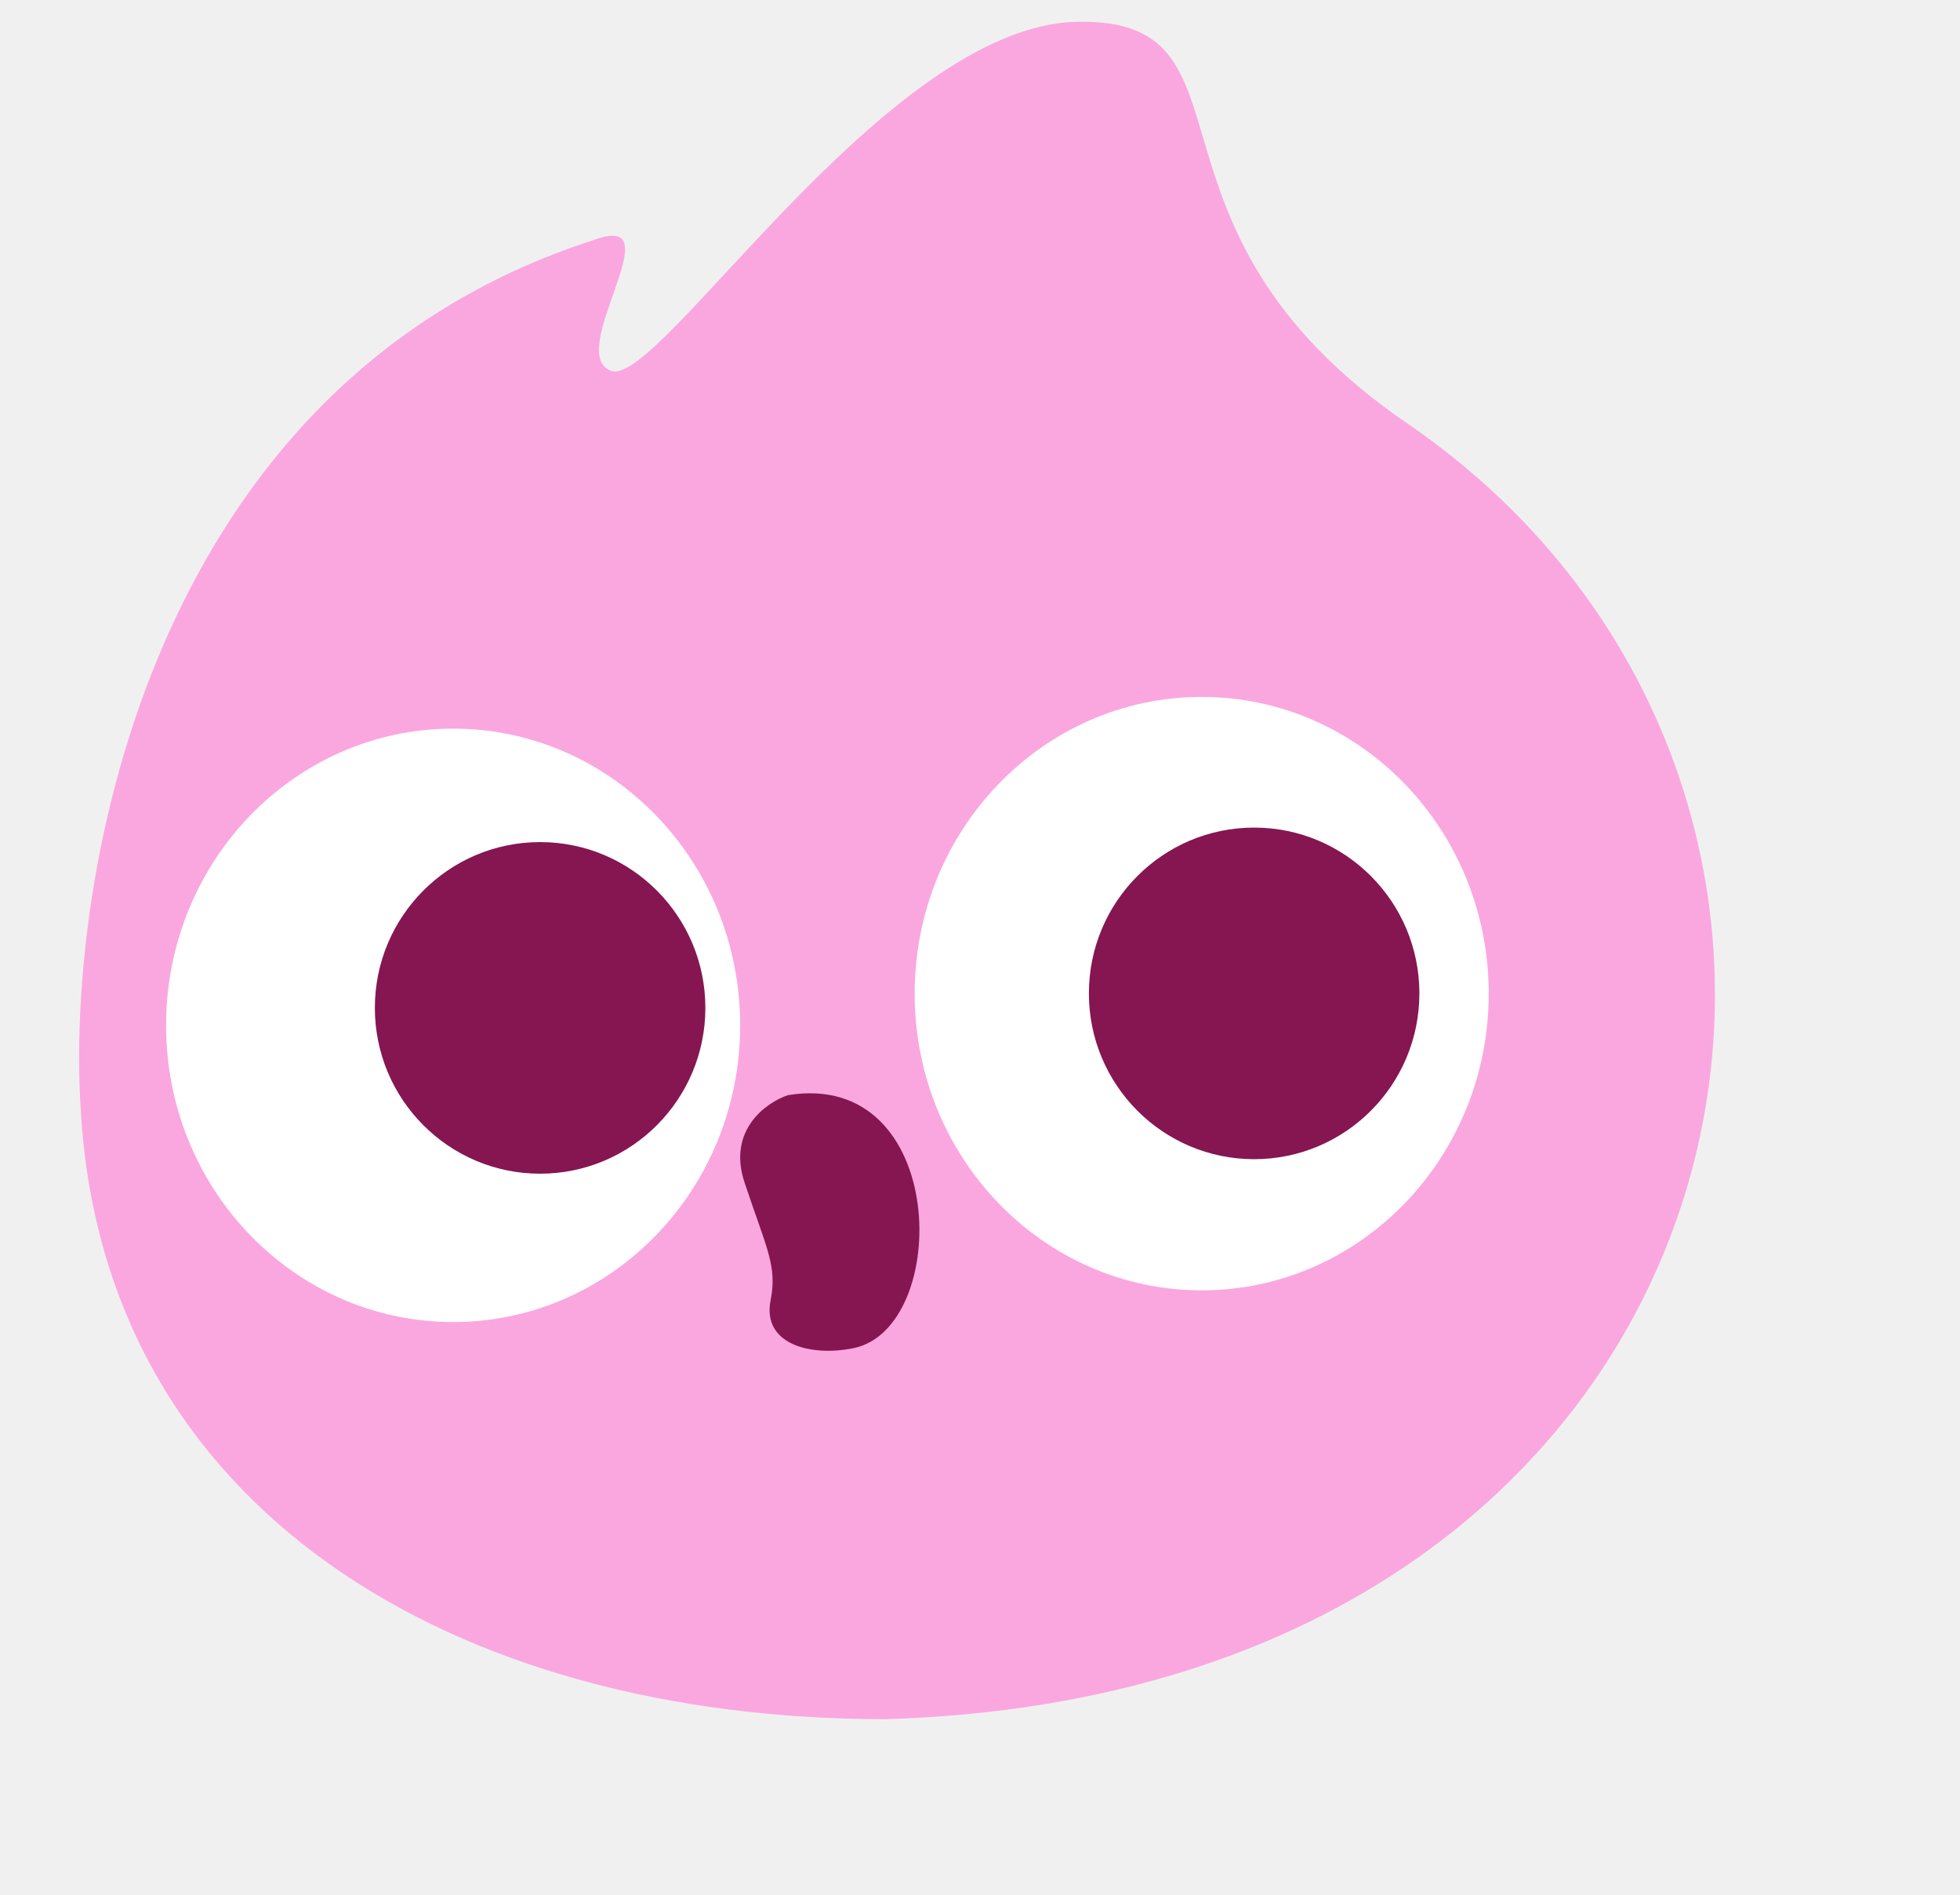
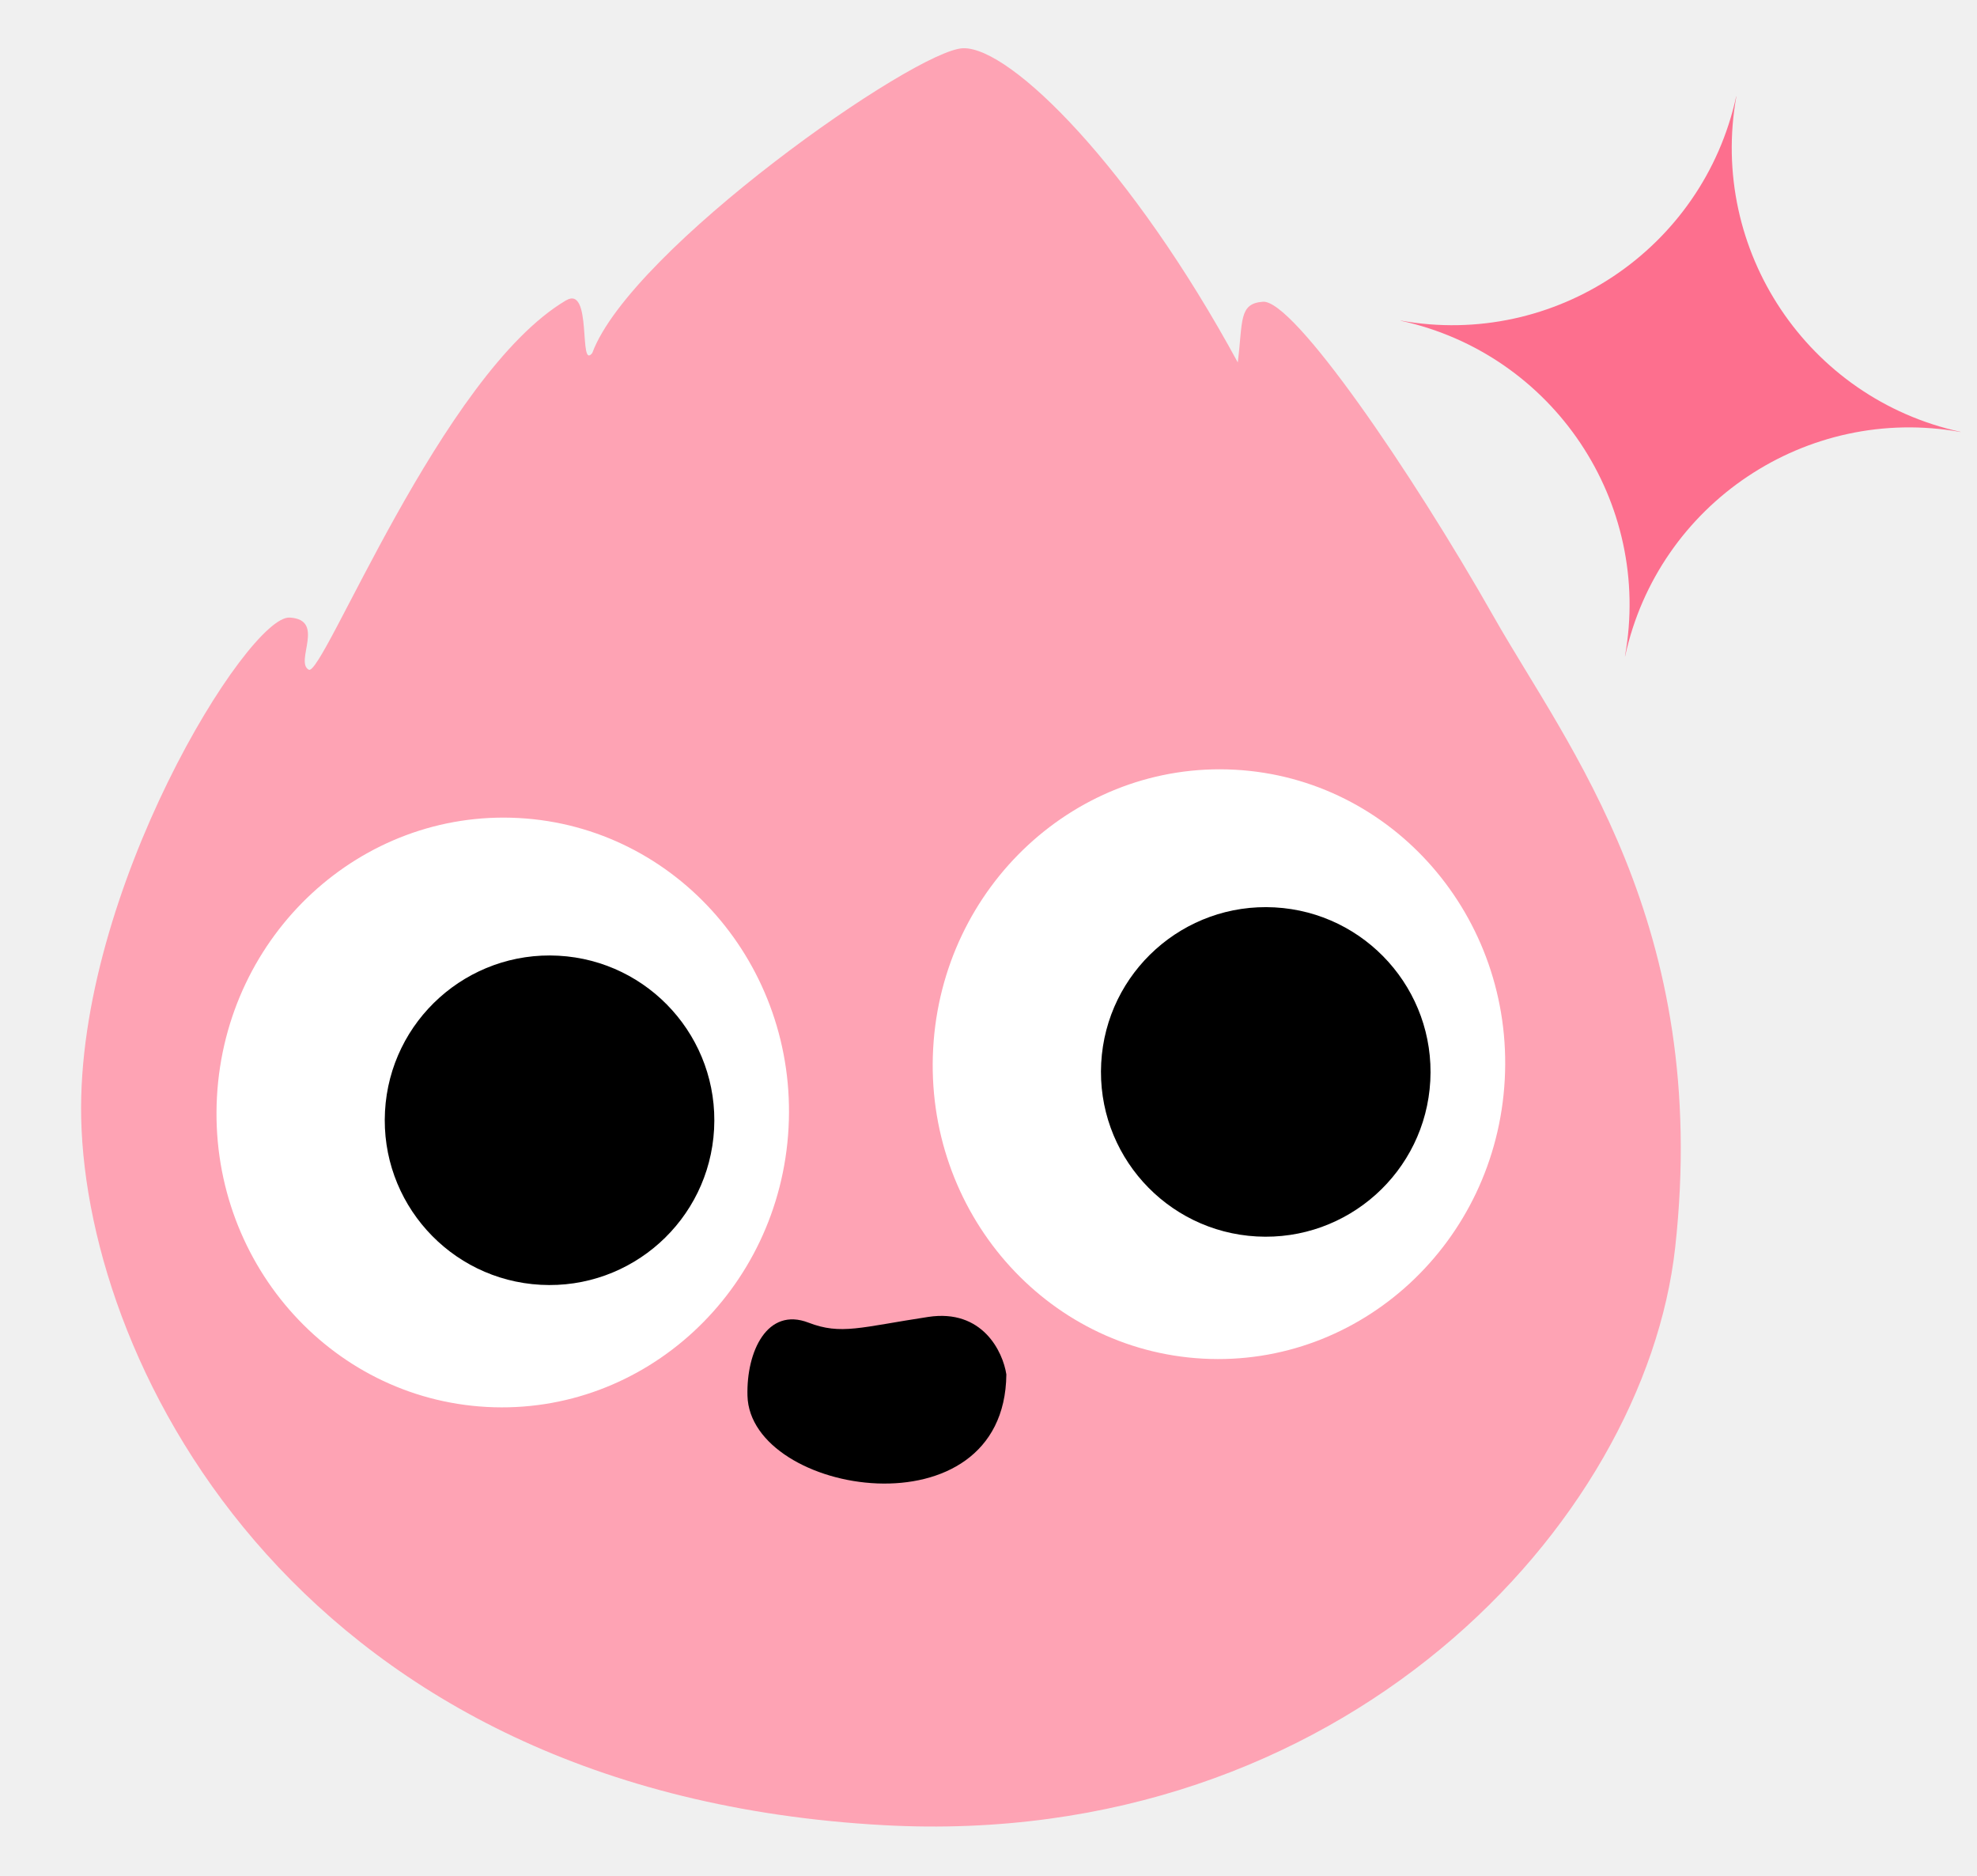
- <svg xmlns="http://www.w3.org/2000/svg" width="90" height="87" viewBox="0 0 90 87" fill="none">
-   <g clip-path="url(#clip0_375_447)">
-     <path d="M27.268 11.019C6.819 17.591 3.039 40.337 3.704 50.889C4.703 69.322 20.878 78.939 40.647 78.939C81.385 77.737 89.59 36.522 64.61 19.434C51.431 10.418 58.22 0.801 49.434 1.001C40.647 1.202 30.263 17.831 28.067 17.03C25.87 16.228 31.062 9.617 27.268 11.019Z" fill="#FAA7E0" />
-     <ellipse cx="20.807" cy="47.08" rx="13.18" ry="13.624" fill="white" />
-     <ellipse cx="24.801" cy="46.279" rx="7.588" ry="7.613" fill="#851651" />
-     <ellipse cx="55.18" cy="45.624" rx="13.18" ry="13.624" fill="white" />
-     <ellipse cx="57.588" cy="45.613" rx="7.588" ry="7.613" fill="#851651" />
-     <path d="M34.187 54.292C33.388 51.888 35.185 50.619 36.184 50.285C43.572 49.083 43.683 61.002 39.179 61.906C37.182 62.306 34.986 61.705 35.385 59.702C35.701 58.118 35.185 57.298 34.187 54.292Z" fill="#851651" />
-   </g>
-   <defs>
-     <clipPath id="clip0_375_447">
-       <rect width="89.276" height="86.553" fill="white" transform="translate(0.0395508 0.197266)" />
-     </clipPath>
-   </defs>
+ <svg xmlns="http://www.w3.org/2000/svg" width="97" height="92" viewBox="0 0 97 92" fill="none">
+   <path d="M43.381 89.541C14.817 87.991 4.257 67.192 3.984 54.865C3.738 43.696 12.178 30.187 14.21 30.297C15.995 30.394 14.451 32.459 15.146 32.855C15.84 33.251 21.663 18.346 27.768 14.738C29.084 13.96 28.373 18.207 29.061 17.315C30.949 12.224 44.911 2.425 47.259 2.366C49.607 2.308 55.555 8.252 60.731 17.78C60.984 15.749 60.769 14.887 61.967 14.803C63.465 14.699 69.219 23.076 73.304 30.281C76.872 36.574 83.946 45.364 82.191 61.206C80.692 74.734 65.903 90.764 43.381 89.541Z" fill="#FEA3B4" />
+   <ellipse cx="24.667" cy="54.577" rx="14.043" ry="14.467" transform="rotate(3.10645 24.6673 54.5772)" fill="white" />
+   <ellipse cx="26.963" cy="54.958" rx="8.085" ry="8.084" transform="rotate(3.10645 26.9631 54.958)" fill="black" />
+   <ellipse cx="59.807" cy="52.207" rx="14.043" ry="14.467" transform="rotate(3.10645 59.807 52.2066)" fill="white" />
+   <ellipse cx="62.103" cy="52.587" rx="8.085" ry="8.084" transform="rotate(3.10645 62.1028 52.5874)" fill="black" />
+   <path d="M45.545 64.606C48.206 64.202 49.208 66.318 49.376 67.427C49.294 75.402 36.803 73.364 36.674 68.472C36.616 66.303 37.644 64.105 39.668 64.887C41.268 65.504 42.219 65.111 45.545 64.606Z" fill="black" />
+   <path d="M85.193 4.73C83.838 12.277 88.701 19.552 96.193 21.186L96.191 21.193C88.644 19.838 81.369 24.701 79.735 32.193L79.728 32.191C81.083 24.644 76.22 17.369 68.728 15.735L68.73 15.728C76.277 17.083 83.552 12.22 85.186 4.728L85.193 4.73Z" fill="#FD6F8E" />
</svg>
